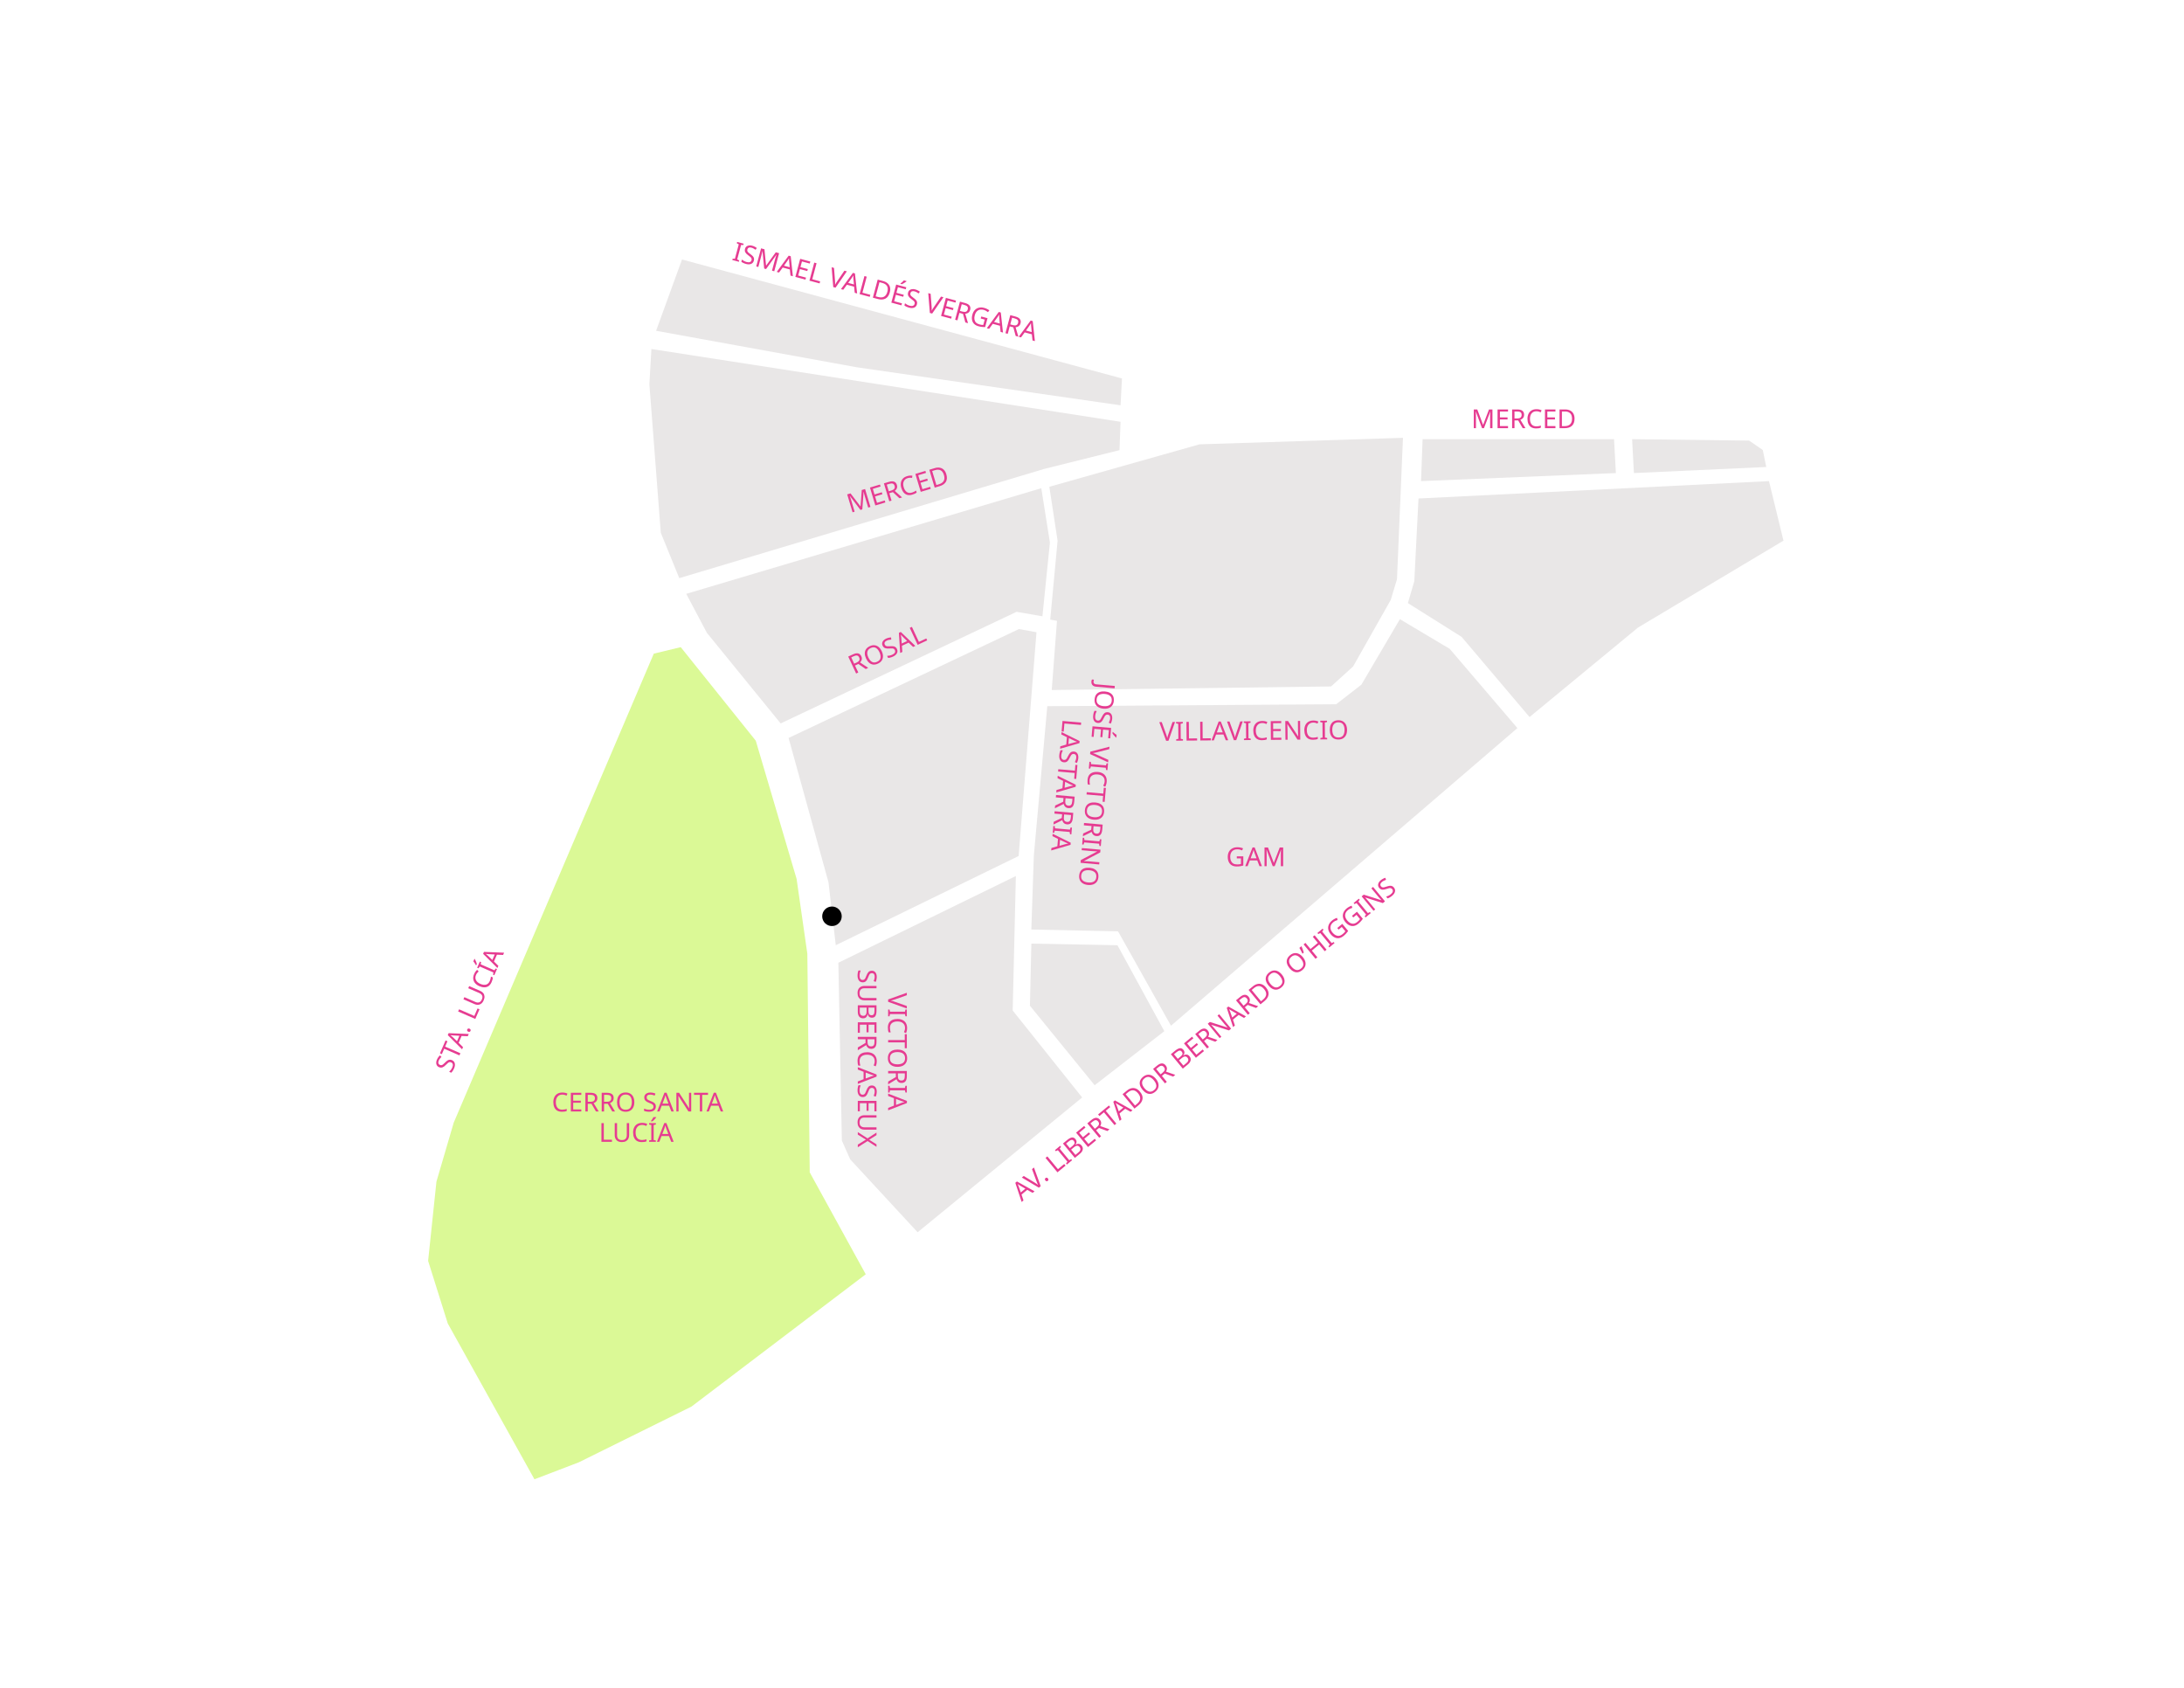
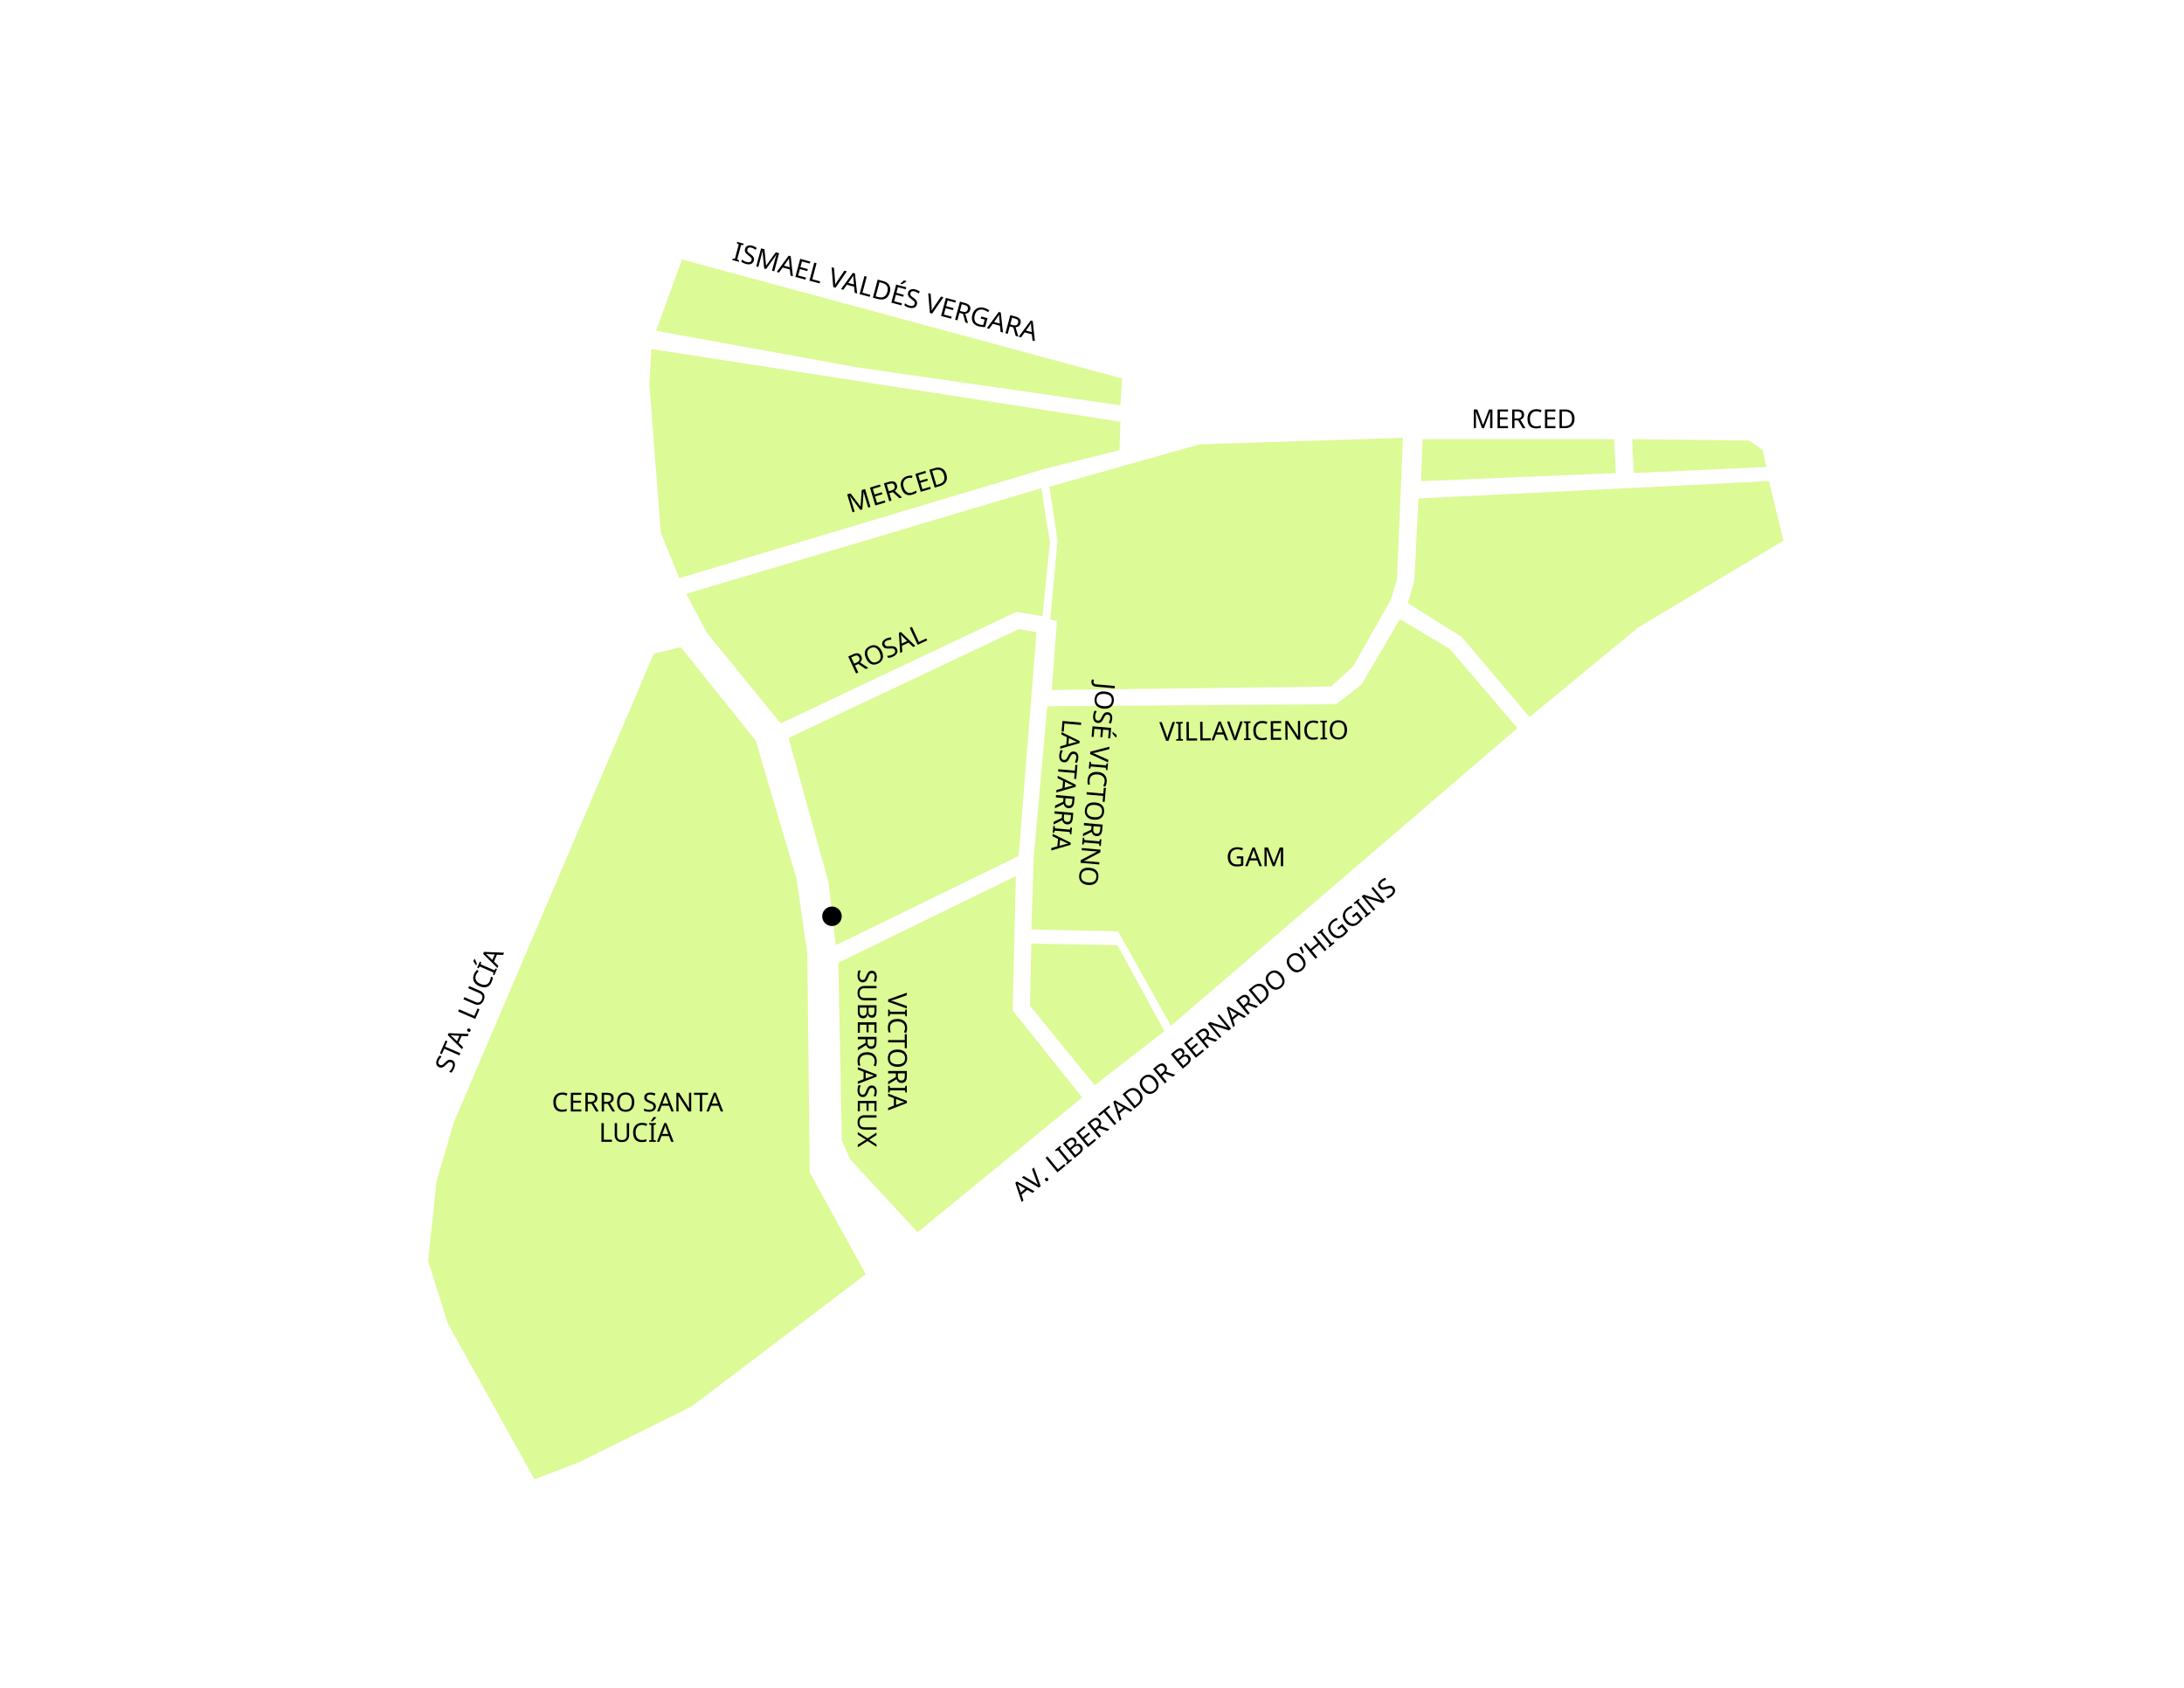
- <svg xmlns="http://www.w3.org/2000/svg" id="Capa_1" data-name="Capa 1" viewBox="0 0 792 612">
+ <svg xmlns="http://www.w3.org/2000/svg" id="Capa_1" version="1.1" viewBox="0 0 792 612">
  <defs>
    <style>
-       .cls-1 {
-         fill: #e9e7e7;
-       }
- 
-       .cls-2 {
-         fill: #e63c91;
+       .st0 {
        font-family: GeistMono-Regular, 'Geist Mono';
        font-size: 9.5px;
      }

-       .cls-3 {
-         fill: #dbf996;
+       .st0, .st1 {
+         isolation: isolate;
+       }
+ 
+       .st2 {
+         fill: #dcfa96;
      }
    </style>
  </defs>
  <g>
-     <polygon class="cls-1" points="247.32 94.09 237.92 119.94 310.75 133.18 406.35 146.96 406.87 137.23 247.32 94.09" />
-     <polygon class="cls-1" points="236.22 126.55 235.49 139.34 239.63 193.18 246.33 209.63 378.62 170.04 405.97 163.22 406.35 152.94 236.22 126.55" />
-     <polygon class="cls-1" points="248.86 215.32 256.33 229.44 283.09 262.31 368.65 221.84 378.02 223.47 380.74 196.71 377.61 177.02 248.86 215.32" />
-     <polygon class="cls-1" points="285.97 267.58 369.52 228.09 375.87 229.25 369.4 310.38 303.08 342.73 300.44 319.91 285.97 267.58" />
-     <polygon class="cls-1" points="304.02 349.08 368.39 317.64 367.24 366.4 392.43 397.94 332.76 446.81 308.32 420.38 305.29 413.57 304.02 349.08" />
-     <polygon class="cls-1" points="374.01 342.15 373.49 364.67 396.96 393.5 422.23 373.9 405.23 342.73 374.01 342.15" />
-     <polygon class="cls-1" points="424.64 371.92 405.44 337.69 374 337.04 374.91 310.2 379.79 256.06 484.54 255.36 493.69 248.26 507.66 224.51 525.73 235.28 550.27 264 424.64 371.92" />
-     <polygon class="cls-1" points="514.4 180.75 512.88 210.74 510.55 218.68 530.04 230.93 554.67 260 594 227.55 646.75 196.04 641.5 174.45 514.4 180.75" />
-     <polygon class="cls-3" points="246.86 234.65 237.09 237.01 164.54 407.06 158.27 428.45 155.25 457.19 162.38 479.88 193.81 536.38 209.91 530.22 250.75 510.02 313.95 462.05 293.64 425.1 292.77 345.81 288.88 318.69 274.07 268.57 246.86 234.65" />
-     <polygon class="cls-1" points="591.86 159.24 592.52 171.53 640.51 169.33 639.25 163.17 634.29 159.76 591.86 159.24" />
-     <polygon class="cls-1" points="585.31 159.24 585.98 171.53 515.32 174.45 515.89 159.24 585.31 159.24" />
-     <polygon class="cls-1" points="380.53 176.5 383.52 196.08 380.85 224.66 383.3 225.12 381.4 250.2 482.7 248.9 490.69 241.65 504.34 217.52 506.6 210.01 508.77 158.75 435 161.11 380.53 176.5" />
+     <polygon class="st2" points="247.32 94.09 237.92 119.94 310.75 133.18 406.35 146.96 406.87 137.23 247.32 94.09" />
+     <polygon class="st2" points="236.22 126.55 235.49 139.34 239.63 193.18 246.33 209.63 378.62 170.04 405.97 163.22 406.35 152.94 236.22 126.55" />
+     <polygon class="st2" points="248.86 215.32 256.33 229.44 283.09 262.31 368.65 221.84 378.02 223.47 380.74 196.71 377.61 177.02 248.86 215.32" />
+     <polygon class="st2" points="285.97 267.58 369.52 228.09 375.87 229.25 369.4 310.38 303.08 342.73 300.44 319.91 285.97 267.58" />
+     <polygon class="st2" points="304.02 349.08 368.39 317.64 367.24 366.4 392.43 397.94 332.76 446.81 308.32 420.38 305.29 413.57 304.02 349.08" />
+     <polygon class="st2" points="374.01 342.15 373.49 364.67 396.96 393.5 422.23 373.9 405.23 342.73 374.01 342.15" />
+     <polygon class="st2" points="424.64 371.92 405.44 337.69 374 337.04 374.91 310.2 379.79 256.06 484.54 255.36 493.69 248.26 507.66 224.51 525.73 235.28 550.27 264 424.64 371.92" />
+     <polygon class="st2" points="514.4 180.75 512.88 210.74 510.55 218.68 530.04 230.93 554.67 260 594 227.55 646.75 196.04 641.5 174.45 514.4 180.75" />
+     <polygon class="st2" points="246.86 234.65 237.09 237.01 164.54 407.06 158.27 428.45 155.25 457.19 162.38 479.88 193.81 536.38 209.91 530.22 250.75 510.02 313.95 462.05 293.64 425.1 292.77 345.81 288.88 318.69 274.07 268.57 246.86 234.65" />
+     <polygon class="st2" points="591.86 159.24 592.52 171.53 640.51 169.33 639.25 163.17 634.29 159.76 591.86 159.24" />
+     <polygon class="st2" points="585.31 159.24 585.98 171.53 515.32 174.45 515.89 159.24 585.31 159.24" />
+     <polygon class="st2" points="380.53 176.5 383.52 196.08 380.85 224.66 383.3 225.12 381.4 250.2 482.7 248.9 490.69 241.65 504.34 217.52 506.6 210.01 508.77 158.75 435 161.11 380.53 176.5" />
  </g>
  <g>
-     <text class="cls-2" transform="translate(265.2 94.18) rotate(15)">
-       <tspan x="0" y="0">ISMAEL VALDÉS VERGARA</tspan>
-     </text>
-     <text class="cls-2" transform="translate(308.29 186.02) rotate(-16.7)">
-       <tspan x="0" y="0">MERCED</tspan>
-     </text>
-     <text class="cls-2" transform="translate(309.63 244.6) rotate(-25)">
-       <tspan x="0" y="0">ROSAL</tspan>
-     </text>
-     <text class="cls-2" transform="translate(420.46 268.62) rotate(-.5)">
-       <tspan x="0" y="0">VILLAVICENCIO</tspan>
-     </text>
-     <text class="cls-2" transform="translate(200.08 403.02)">
-       <tspan x="0" y="0">CERRO SANTA</tspan>
-       <tspan x="17.1" y="11">LUCÍA</tspan>
-     </text>
-     <text class="cls-2" transform="translate(163.65 389.49) rotate(-66.5)">
-       <tspan x="0" y="0">STA. LUCÍA</tspan>
-     </text>
-     <text class="cls-2" transform="translate(533.53 155.25)">
-       <tspan x="0" y="0">MERCED</tspan>
-     </text>
-     <text class="cls-2" transform="translate(370.49 435.82) rotate(-39.6)">
-       <tspan x="0" y="0">AV. LIBERTADOR BERNARDO O’HIGGINS</tspan>
-     </text>
-     <text class="cls-2" transform="translate(322.07 359.97) rotate(90)">
-       <tspan x="0" y="0">VICTORIA</tspan>
-       <tspan x="-8.55" y="11">SUBERCASEUX</tspan>
-     </text>
-     <text class="cls-2" transform="translate(397.59 247.26) rotate(95)">
-       <tspan x="0" y="0">JOSÉ VICTORINO</tspan>
-       <tspan x="14.25" y="11">LASTARRIA</tspan>
-     </text>
-     <text class="cls-2" transform="translate(444.65 314.08)">
-       <tspan x="0" y="0">GAM</tspan>
-     </text>
+     <g class="st1">
+       <text class="st0" transform="translate(265.2 94.18) rotate(15)">
+         <tspan x="0" y="0">ISMAEL VALDÉS VERGARA</tspan>
+       </text>
+     </g>
+     <g class="st1">
+       <text class="st0" transform="translate(308.29 186.02) rotate(-16.7)">
+         <tspan x="0" y="0">MERCED</tspan>
+       </text>
+     </g>
+     <g class="st1">
+       <text class="st0" transform="translate(309.63 244.6) rotate(-25)">
+         <tspan x="0" y="0">ROSAL</tspan>
+       </text>
+     </g>
+     <g class="st1">
+       <text class="st0" transform="translate(420.46 268.62) rotate(-.5)">
+         <tspan x="0" y="0">VILLAVICENCIO</tspan>
+       </text>
+     </g>
+     <g class="st1">
+       <text class="st0" transform="translate(200.08 403.02)">
+         <tspan x="0" y="0">CERRO SANTA</tspan>
+       </text>
+       <text class="st0" transform="translate(217.18 414.02)">
+         <tspan x="0" y="0">LUCÍA</tspan>
+       </text>
+     </g>
+     <g class="st1">
+       <text class="st0" transform="translate(163.65 389.49) rotate(-66.5)">
+         <tspan x="0" y="0">STA. LUCÍA</tspan>
+       </text>
+     </g>
+     <g class="st1">
+       <text class="st0" transform="translate(533.53 155.25)">
+         <tspan x="0" y="0">MERCED</tspan>
+       </text>
+     </g>
+     <g class="st1">
+       <text class="st0" transform="translate(370.49 435.82) rotate(-39.6)">
+         <tspan x="0" y="0">AV. LIBERTADOR BERNARDO O’HIGGINS</tspan>
+       </text>
+     </g>
+     <g class="st1">
+       <text class="st0" transform="translate(322.07 359.97) rotate(90)">
+         <tspan x="0" y="0">VICTORIA</tspan>
+       </text>
+       <text class="st0" transform="translate(311.07 351.42) rotate(90)">
+         <tspan x="0" y="0">SUBERCASEUX</tspan>
+       </text>
+     </g>
+     <g class="st1">
+       <text class="st0" transform="translate(397.59 247.26) rotate(95)">
+         <tspan x="0" y="0">JOSÉ VICTORINO</tspan>
+       </text>
+       <text class="st0" transform="translate(385.39 260.5) rotate(95)">
+         <tspan x="0" y="0">LASTARRIA</tspan>
+       </text>
+     </g>
+     <g class="st1">
+       <text class="st0" transform="translate(444.65 314.08)">
+         <tspan x="0" y="0">GAM</tspan>
+       </text>
+     </g>
  </g>
  <circle cx="301.7" cy="332.24" r="3.54" />
</svg>
